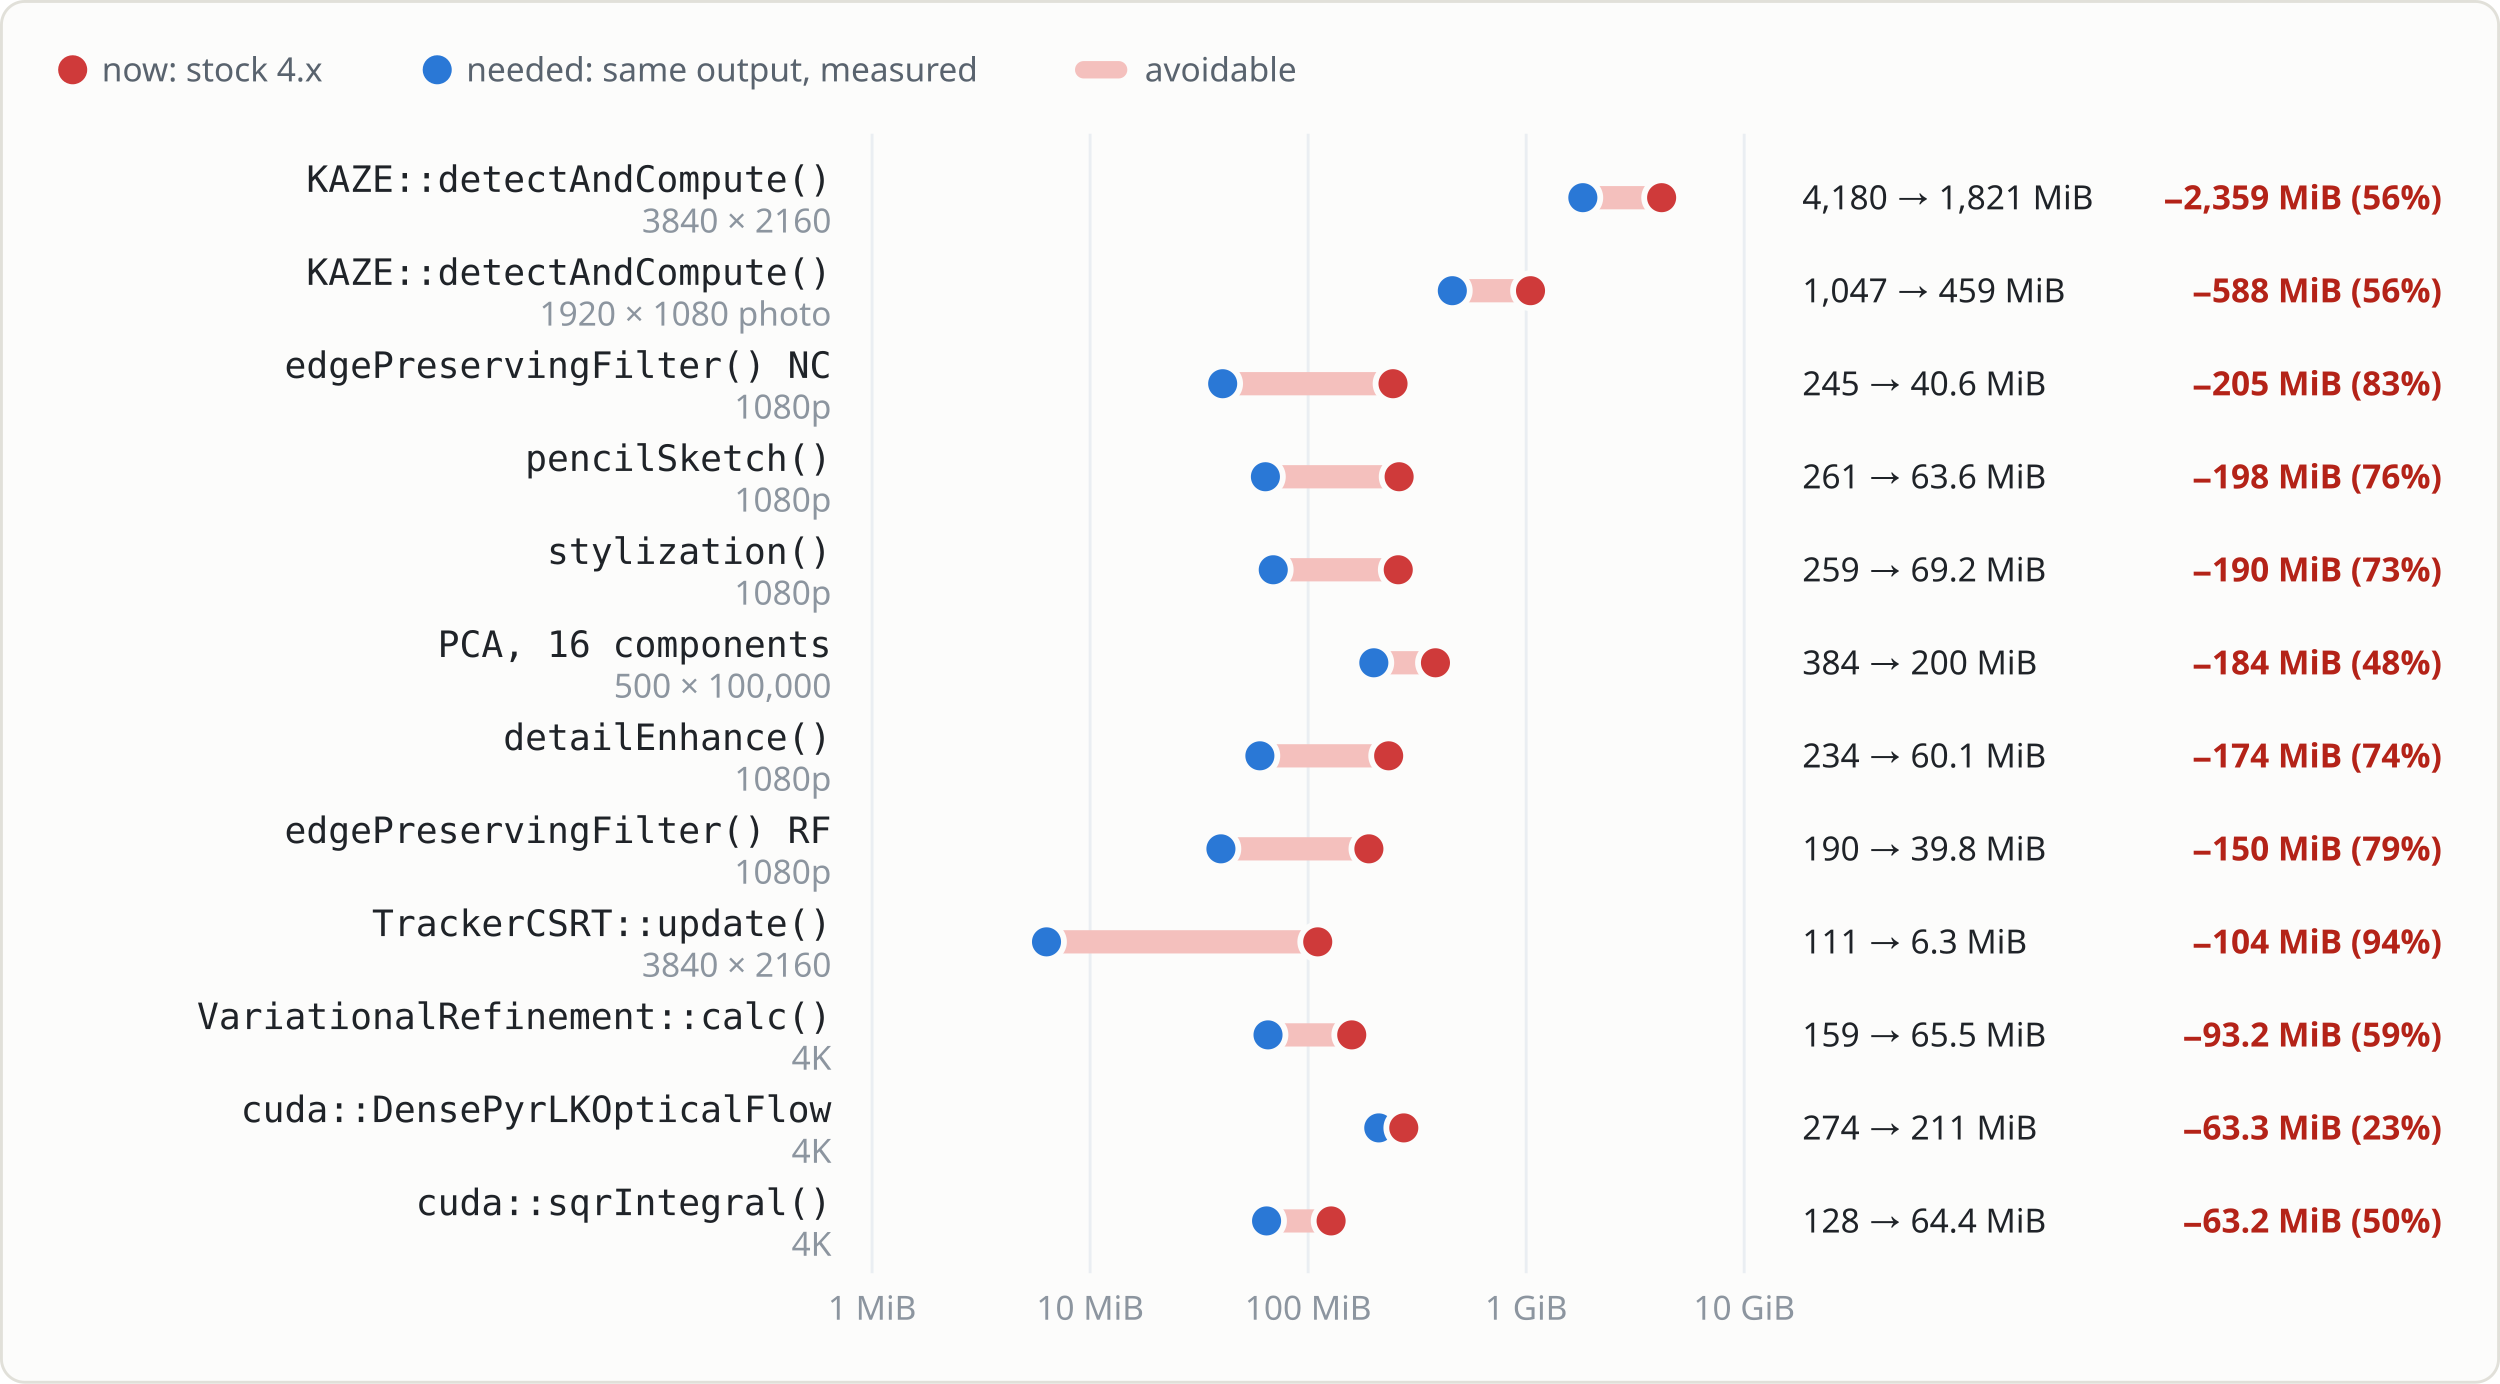
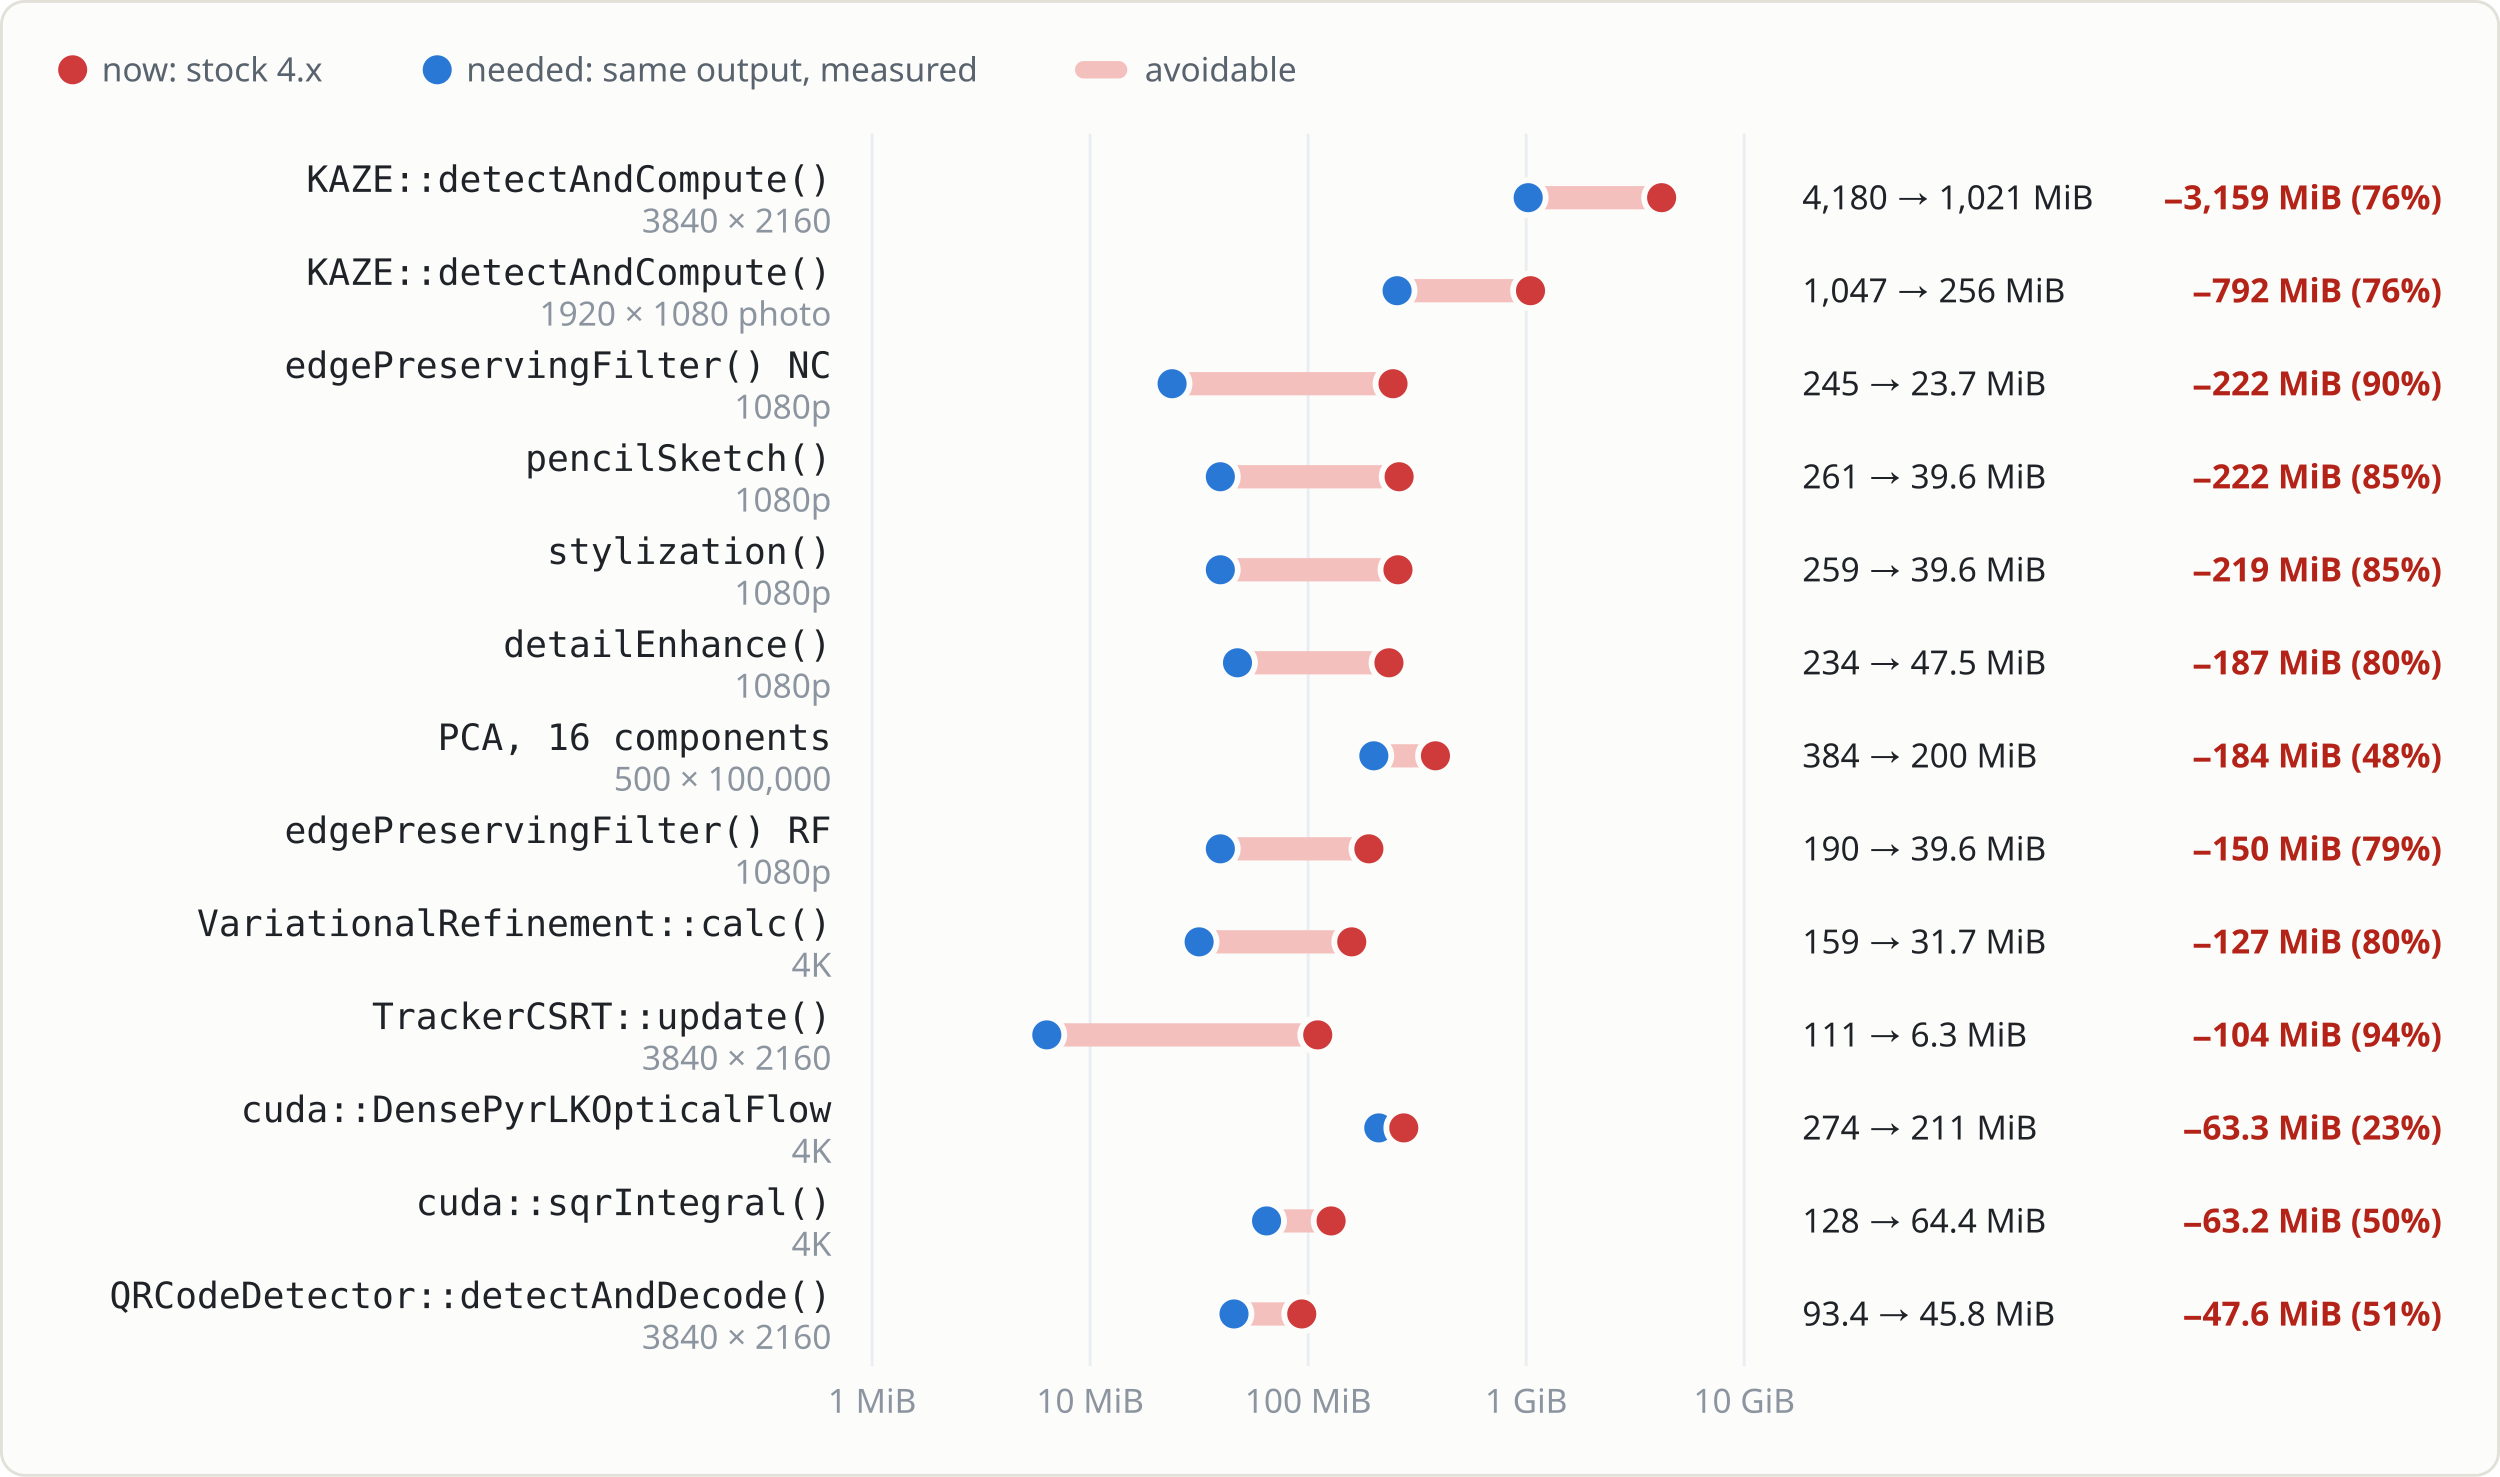
- <svg xmlns="http://www.w3.org/2000/svg" width="860" height="476" viewBox="0 0 860 476" role="img">
+ <svg xmlns="http://www.w3.org/2000/svg" width="860" height="508" viewBox="0 0 860 508" role="img">
  <style>.bg{fill:#fcfcfb;stroke:#e1e0d9}.ink{fill:#1f2328}.ink2{fill:#59636e}.muted{fill:#8c959f}.grid{stroke:#eaeef2}.axis{stroke:#d1d9e0}.need{fill:#2a78d6;stroke:#fcfcfb}.now{fill:#cf3a3a;stroke:#fcfcfb}.gap{stroke:#f4c0bd}.gapt{fill:#b42318}.sw-need{fill:#2a78d6}.sw-now{fill:#cf3a3a}.sw-gap{fill:#f4c0bd}@media (prefers-color-scheme: dark){.bg{fill:#151b23;stroke:#30363d}.ink{fill:#e6edf3}.ink2{fill:#9198a1}.muted{fill:#7d8590}.grid{stroke:#262c36}.axis{stroke:#3d444d}.need{fill:#4493f8;stroke:#151b23}.now{fill:#f05d5d;stroke:#151b23}.gap{stroke:#5c2a2a}.gapt{fill:#ff8a80}.sw-need{fill:#4493f8}.sw-now{fill:#f05d5d}.sw-gap{fill:#5c2a2a}}text{font-family:-apple-system, BlinkMacSystemFont, "Segoe UI", "Noto Sans", Helvetica, Arial, sans-serif;font-size:13px}.mono{font-family:ui-monospace, SFMono-Regular, "SF Mono", Menlo, Consolas, monospace;font-size:12.5px}.small{font-size:11.5px}.b{font-weight:600}.title{font-size:14px;font-weight:600}</style>
-   <rect class="bg" x="0.5" y="0.5" width="859" height="475" rx="8" />
+   <rect class="bg" x="0.5" y="0.5" width="859" height="507" rx="8" />
  <circle class="sw-now" cx="25" cy="24" r="5" />
  <text class="ink2 small" x="35.0" y="28.0" text-anchor="start">now: stock 4.x</text>
  <circle class="sw-need" cx="150.4" cy="24" r="5" />
  <text class="ink2 small" x="160.4" y="28.0" text-anchor="start">needed: same output, measured</text>
  <rect class="sw-gap" x="369.8" y="21" width="18" height="6" rx="3" />
  <text class="ink2 small" x="393.8" y="28.0" text-anchor="start">avoidable</text>
-   <line class="grid" x1="300.0" y1="46" x2="300.0" y2="438" stroke-width="1" />
-   <text class="muted small" x="300.0" y="454.0" text-anchor="middle">1 MiB</text>
-   <line class="grid" x1="375.0" y1="46" x2="375.0" y2="438" stroke-width="1" />
-   <text class="muted small" x="375.0" y="454.0" text-anchor="middle">10 MiB</text>
-   <line class="grid" x1="450.0" y1="46" x2="450.0" y2="438" stroke-width="1" />
-   <text class="muted small" x="450.0" y="454.0" text-anchor="middle">100 MiB</text>
-   <line class="grid" x1="525.0" y1="46" x2="525.0" y2="438" stroke-width="1" />
-   <text class="muted small" x="525.0" y="454.0" text-anchor="middle">1 GiB</text>
-   <line class="grid" x1="600.0" y1="46" x2="600.0" y2="438" stroke-width="1" />
-   <text class="muted small" x="600.0" y="454.0" text-anchor="middle">10 GiB</text>
+   <line class="grid" x1="300.0" y1="46" x2="300.0" y2="470" stroke-width="1" />
+   <text class="muted small" x="300.0" y="486.0" text-anchor="middle">1 MiB</text>
+   <line class="grid" x1="375.0" y1="46" x2="375.0" y2="470" stroke-width="1" />
+   <text class="muted small" x="375.0" y="486.0" text-anchor="middle">10 MiB</text>
+   <line class="grid" x1="450.0" y1="46" x2="450.0" y2="470" stroke-width="1" />
+   <text class="muted small" x="450.0" y="486.0" text-anchor="middle">100 MiB</text>
+   <line class="grid" x1="525.0" y1="46" x2="525.0" y2="470" stroke-width="1" />
+   <text class="muted small" x="525.0" y="486.0" text-anchor="middle">1 GiB</text>
+   <line class="grid" x1="600.0" y1="46" x2="600.0" y2="470" stroke-width="1" />
+   <text class="muted small" x="600.0" y="486.0" text-anchor="middle">10 GiB</text>
  <text class="mono ink" x="286.0" y="66.0" text-anchor="end">KAZE::detectAndCompute()</text>
  <text class="muted small" x="286.0" y="80.0" text-anchor="end">3840 × 2160</text>
-   <line class="gap" x1="544.5" y1="68.0" x2="571.6" y2="68.0" stroke-width="8" stroke-linecap="round" />
-   <circle class="need" cx="544.5" cy="68.0" r="6" stroke-width="2" />
+   <line class="gap" x1="525.7" y1="68.0" x2="571.6" y2="68.0" stroke-width="8" stroke-linecap="round" />
+   <circle class="need" cx="525.7" cy="68.0" r="6" stroke-width="2" />
  <circle class="now" cx="571.6" cy="68.0" r="6" stroke-width="2" />
-   <text class="ink small" x="620.0" y="72.0" text-anchor="start">4,180 → 1,821 MiB</text>
-   <text class="gapt small b" x="840.0" y="72.0" text-anchor="end">−2,359 MiB (56%)</text>
+   <text class="ink small" x="620.0" y="72.0" text-anchor="start">4,180 → 1,021 MiB</text>
+   <text class="gapt small b" x="840.0" y="72.0" text-anchor="end">−3,159 MiB (76%)</text>
  <text class="mono ink" x="286.0" y="98.0" text-anchor="end">KAZE::detectAndCompute()</text>
  <text class="muted small" x="286.0" y="112.0" text-anchor="end">1920 × 1080 photo</text>
-   <line class="gap" x1="499.6" y1="100.0" x2="526.5" y2="100.0" stroke-width="8" stroke-linecap="round" />
-   <circle class="need" cx="499.6" cy="100.0" r="6" stroke-width="2" />
+   <line class="gap" x1="480.6" y1="100.0" x2="526.5" y2="100.0" stroke-width="8" stroke-linecap="round" />
+   <circle class="need" cx="480.6" cy="100.0" r="6" stroke-width="2" />
  <circle class="now" cx="526.5" cy="100.0" r="6" stroke-width="2" />
-   <text class="ink small" x="620.0" y="104.0" text-anchor="start">1,047 → 459 MiB</text>
-   <text class="gapt small b" x="840.0" y="104.0" text-anchor="end">−588 MiB (56%)</text>
+   <text class="ink small" x="620.0" y="104.0" text-anchor="start">1,047 → 256 MiB</text>
+   <text class="gapt small b" x="840.0" y="104.0" text-anchor="end">−792 MiB (76%)</text>
  <text class="mono ink" x="286.0" y="130.0" text-anchor="end">edgePreservingFilter() NC</text>
  <text class="muted small" x="286.0" y="144.0" text-anchor="end">1080p</text>
-   <line class="gap" x1="420.6" y1="132.0" x2="479.2" y2="132.0" stroke-width="8" stroke-linecap="round" />
-   <circle class="need" cx="420.6" cy="132.0" r="6" stroke-width="2" />
+   <line class="gap" x1="403.2" y1="132.0" x2="479.2" y2="132.0" stroke-width="8" stroke-linecap="round" />
+   <circle class="need" cx="403.2" cy="132.0" r="6" stroke-width="2" />
  <circle class="now" cx="479.2" cy="132.0" r="6" stroke-width="2" />
-   <text class="ink small" x="620.0" y="136.0" text-anchor="start">245 → 40.6 MiB</text>
-   <text class="gapt small b" x="840.0" y="136.0" text-anchor="end">−205 MiB (83%)</text>
+   <text class="ink small" x="620.0" y="136.0" text-anchor="start">245 → 23.7 MiB</text>
+   <text class="gapt small b" x="840.0" y="136.0" text-anchor="end">−222 MiB (90%)</text>
  <text class="mono ink" x="286.0" y="162.0" text-anchor="end">pencilSketch()</text>
  <text class="muted small" x="286.0" y="176.0" text-anchor="end">1080p</text>
-   <line class="gap" x1="435.3" y1="164.0" x2="481.3" y2="164.0" stroke-width="8" stroke-linecap="round" />
-   <circle class="need" cx="435.3" cy="164.0" r="6" stroke-width="2" />
+   <line class="gap" x1="419.8" y1="164.0" x2="481.3" y2="164.0" stroke-width="8" stroke-linecap="round" />
+   <circle class="need" cx="419.8" cy="164.0" r="6" stroke-width="2" />
  <circle class="now" cx="481.3" cy="164.0" r="6" stroke-width="2" />
-   <text class="ink small" x="620.0" y="168.0" text-anchor="start">261 → 63.6 MiB</text>
-   <text class="gapt small b" x="840.0" y="168.0" text-anchor="end">−198 MiB (76%)</text>
+   <text class="ink small" x="620.0" y="168.0" text-anchor="start">261 → 39.6 MiB</text>
+   <text class="gapt small b" x="840.0" y="168.0" text-anchor="end">−222 MiB (85%)</text>
  <text class="mono ink" x="286.0" y="194.0" text-anchor="end">stylization()</text>
  <text class="muted small" x="286.0" y="208.0" text-anchor="end">1080p</text>
-   <line class="gap" x1="438.0" y1="196.0" x2="481.0" y2="196.0" stroke-width="8" stroke-linecap="round" />
-   <circle class="need" cx="438.0" cy="196.0" r="6" stroke-width="2" />
-   <circle class="now" cx="481.0" cy="196.0" r="6" stroke-width="2" />
-   <text class="ink small" x="620.0" y="200.0" text-anchor="start">259 → 69.2 MiB</text>
-   <text class="gapt small b" x="840.0" y="200.0" text-anchor="end">−190 MiB (73%)</text>
-   <text class="mono ink" x="286.0" y="226.0" text-anchor="end">PCA, 16 components</text>
-   <text class="muted small" x="286.0" y="240.0" text-anchor="end">500 × 100,000</text>
-   <line class="gap" x1="472.6" y1="228.0" x2="493.8" y2="228.0" stroke-width="8" stroke-linecap="round" />
-   <circle class="need" cx="472.6" cy="228.0" r="6" stroke-width="2" />
-   <circle class="now" cx="493.8" cy="228.0" r="6" stroke-width="2" />
-   <text class="ink small" x="620.0" y="232.0" text-anchor="start">384 → 200 MiB</text>
-   <text class="gapt small b" x="840.0" y="232.0" text-anchor="end">−184 MiB (48%)</text>
-   <text class="mono ink" x="286.0" y="258.0" text-anchor="end">detailEnhance()</text>
-   <text class="muted small" x="286.0" y="272.0" text-anchor="end">1080p</text>
-   <line class="gap" x1="433.4" y1="260.0" x2="477.7" y2="260.0" stroke-width="8" stroke-linecap="round" />
-   <circle class="need" cx="433.4" cy="260.0" r="6" stroke-width="2" />
-   <circle class="now" cx="477.7" cy="260.0" r="6" stroke-width="2" />
-   <text class="ink small" x="620.0" y="264.0" text-anchor="start">234 → 60.1 MiB</text>
-   <text class="gapt small b" x="840.0" y="264.0" text-anchor="end">−174 MiB (74%)</text>
+   <line class="gap" x1="419.8" y1="196.0" x2="480.9" y2="196.0" stroke-width="8" stroke-linecap="round" />
+   <circle class="need" cx="419.8" cy="196.0" r="6" stroke-width="2" />
+   <circle class="now" cx="480.9" cy="196.0" r="6" stroke-width="2" />
+   <text class="ink small" x="620.0" y="200.0" text-anchor="start">259 → 39.6 MiB</text>
+   <text class="gapt small b" x="840.0" y="200.0" text-anchor="end">−219 MiB (85%)</text>
+   <text class="mono ink" x="286.0" y="226.0" text-anchor="end">detailEnhance()</text>
+   <text class="muted small" x="286.0" y="240.0" text-anchor="end">1080p</text>
+   <line class="gap" x1="425.7" y1="228.0" x2="477.8" y2="228.0" stroke-width="8" stroke-linecap="round" />
+   <circle class="need" cx="425.7" cy="228.0" r="6" stroke-width="2" />
+   <circle class="now" cx="477.8" cy="228.0" r="6" stroke-width="2" />
+   <text class="ink small" x="620.0" y="232.0" text-anchor="start">234 → 47.5 MiB</text>
+   <text class="gapt small b" x="840.0" y="232.0" text-anchor="end">−187 MiB (80%)</text>
+   <text class="mono ink" x="286.0" y="258.0" text-anchor="end">PCA, 16 components</text>
+   <text class="muted small" x="286.0" y="272.0" text-anchor="end">500 × 100,000</text>
+   <line class="gap" x1="472.6" y1="260.0" x2="493.8" y2="260.0" stroke-width="8" stroke-linecap="round" />
+   <circle class="need" cx="472.6" cy="260.0" r="6" stroke-width="2" />
+   <circle class="now" cx="493.8" cy="260.0" r="6" stroke-width="2" />
+   <text class="ink small" x="620.0" y="264.0" text-anchor="start">384 → 200 MiB</text>
+   <text class="gapt small b" x="840.0" y="264.0" text-anchor="end">−184 MiB (48%)</text>
  <text class="mono ink" x="286.0" y="290.0" text-anchor="end">edgePreservingFilter() RF</text>
  <text class="muted small" x="286.0" y="304.0" text-anchor="end">1080p</text>
-   <line class="gap" x1="420.0" y1="292.0" x2="470.9" y2="292.0" stroke-width="8" stroke-linecap="round" />
-   <circle class="need" cx="420.0" cy="292.0" r="6" stroke-width="2" />
+   <line class="gap" x1="419.8" y1="292.0" x2="470.9" y2="292.0" stroke-width="8" stroke-linecap="round" />
+   <circle class="need" cx="419.8" cy="292.0" r="6" stroke-width="2" />
  <circle class="now" cx="470.9" cy="292.0" r="6" stroke-width="2" />
-   <text class="ink small" x="620.0" y="296.0" text-anchor="start">190 → 39.8 MiB</text>
+   <text class="ink small" x="620.0" y="296.0" text-anchor="start">190 → 39.6 MiB</text>
  <text class="gapt small b" x="840.0" y="296.0" text-anchor="end">−150 MiB (79%)</text>
-   <text class="mono ink" x="286.0" y="322.0" text-anchor="end">TrackerCSRT::update()</text>
-   <text class="muted small" x="286.0" y="336.0" text-anchor="end">3840 × 2160</text>
-   <line class="gap" x1="360.0" y1="324.0" x2="453.3" y2="324.0" stroke-width="8" stroke-linecap="round" />
-   <circle class="need" cx="360.0" cy="324.0" r="6" stroke-width="2" />
-   <circle class="now" cx="453.3" cy="324.0" r="6" stroke-width="2" />
-   <text class="ink small" x="620.0" y="328.0" text-anchor="start">111 → 6.3 MiB</text>
-   <text class="gapt small b" x="840.0" y="328.0" text-anchor="end">−104 MiB (94%)</text>
-   <text class="mono ink" x="286.0" y="354.0" text-anchor="end">VariationalRefinement::calc()</text>
-   <text class="muted small" x="286.0" y="368.0" text-anchor="end">4K</text>
-   <line class="gap" x1="436.2" y1="356.0" x2="465.0" y2="356.0" stroke-width="8" stroke-linecap="round" />
-   <circle class="need" cx="436.2" cy="356.0" r="6" stroke-width="2" />
-   <circle class="now" cx="465.0" cy="356.0" r="6" stroke-width="2" />
-   <text class="ink small" x="620.0" y="360.0" text-anchor="start">159 → 65.5 MiB</text>
-   <text class="gapt small b" x="840.0" y="360.0" text-anchor="end">−93.2 MiB (59%)</text>
+   <text class="mono ink" x="286.0" y="322.0" text-anchor="end">VariationalRefinement::calc()</text>
+   <text class="muted small" x="286.0" y="336.0" text-anchor="end">4K</text>
+   <line class="gap" x1="412.5" y1="324.0" x2="465.0" y2="324.0" stroke-width="8" stroke-linecap="round" />
+   <circle class="need" cx="412.5" cy="324.0" r="6" stroke-width="2" />
+   <circle class="now" cx="465.0" cy="324.0" r="6" stroke-width="2" />
+   <text class="ink small" x="620.0" y="328.0" text-anchor="start">159 → 31.7 MiB</text>
+   <text class="gapt small b" x="840.0" y="328.0" text-anchor="end">−127 MiB (80%)</text>
+   <text class="mono ink" x="286.0" y="354.0" text-anchor="end">TrackerCSRT::update()</text>
+   <text class="muted small" x="286.0" y="368.0" text-anchor="end">3840 × 2160</text>
+   <line class="gap" x1="360.1" y1="356.0" x2="453.3" y2="356.0" stroke-width="8" stroke-linecap="round" />
+   <circle class="need" cx="360.1" cy="356.0" r="6" stroke-width="2" />
+   <circle class="now" cx="453.3" cy="356.0" r="6" stroke-width="2" />
+   <text class="ink small" x="620.0" y="360.0" text-anchor="start">111 → 6.3 MiB</text>
+   <text class="gapt small b" x="840.0" y="360.0" text-anchor="end">−104 MiB (94%)</text>
  <text class="mono ink" x="286.0" y="386.0" text-anchor="end">cuda::DensePyrLKOpticalFlow</text>
  <text class="muted small" x="286.0" y="400.0" text-anchor="end">4K</text>
  <line class="gap" x1="474.3" y1="388.0" x2="482.9" y2="388.0" stroke-width="8" stroke-linecap="round" />
  <circle class="need" cx="474.3" cy="388.0" r="6" stroke-width="2" />
  <circle class="now" cx="482.9" cy="388.0" r="6" stroke-width="2" />
  <text class="ink small" x="620.0" y="392.0" text-anchor="start">274 → 211 MiB</text>
  <text class="gapt small b" x="840.0" y="392.0" text-anchor="end">−63.3 MiB (23%)</text>
  <text class="mono ink" x="286.0" y="418.0" text-anchor="end">cuda::sqrIntegral()</text>
  <text class="muted small" x="286.0" y="432.0" text-anchor="end">4K</text>
  <line class="gap" x1="435.7" y1="420.0" x2="457.9" y2="420.0" stroke-width="8" stroke-linecap="round" />
  <circle class="need" cx="435.7" cy="420.0" r="6" stroke-width="2" />
  <circle class="now" cx="457.9" cy="420.0" r="6" stroke-width="2" />
  <text class="ink small" x="620.0" y="424.0" text-anchor="start">128 → 64.4 MiB</text>
  <text class="gapt small b" x="840.0" y="424.0" text-anchor="end">−63.2 MiB (50%)</text>
+   <text class="mono ink" x="286.0" y="450.0" text-anchor="end">QRCodeDetector::detectAndDecode()</text>
+   <text class="muted small" x="286.0" y="464.0" text-anchor="end">3840 × 2160</text>
+   <line class="gap" x1="424.5" y1="452.0" x2="447.8" y2="452.0" stroke-width="8" stroke-linecap="round" />
+   <circle class="need" cx="424.5" cy="452.0" r="6" stroke-width="2" />
+   <circle class="now" cx="447.8" cy="452.0" r="6" stroke-width="2" />
+   <text class="ink small" x="620.0" y="456.0" text-anchor="start">93.4 → 45.8 MiB</text>
+   <text class="gapt small b" x="840.0" y="456.0" text-anchor="end">−47.6 MiB (51%)</text>
</svg>
